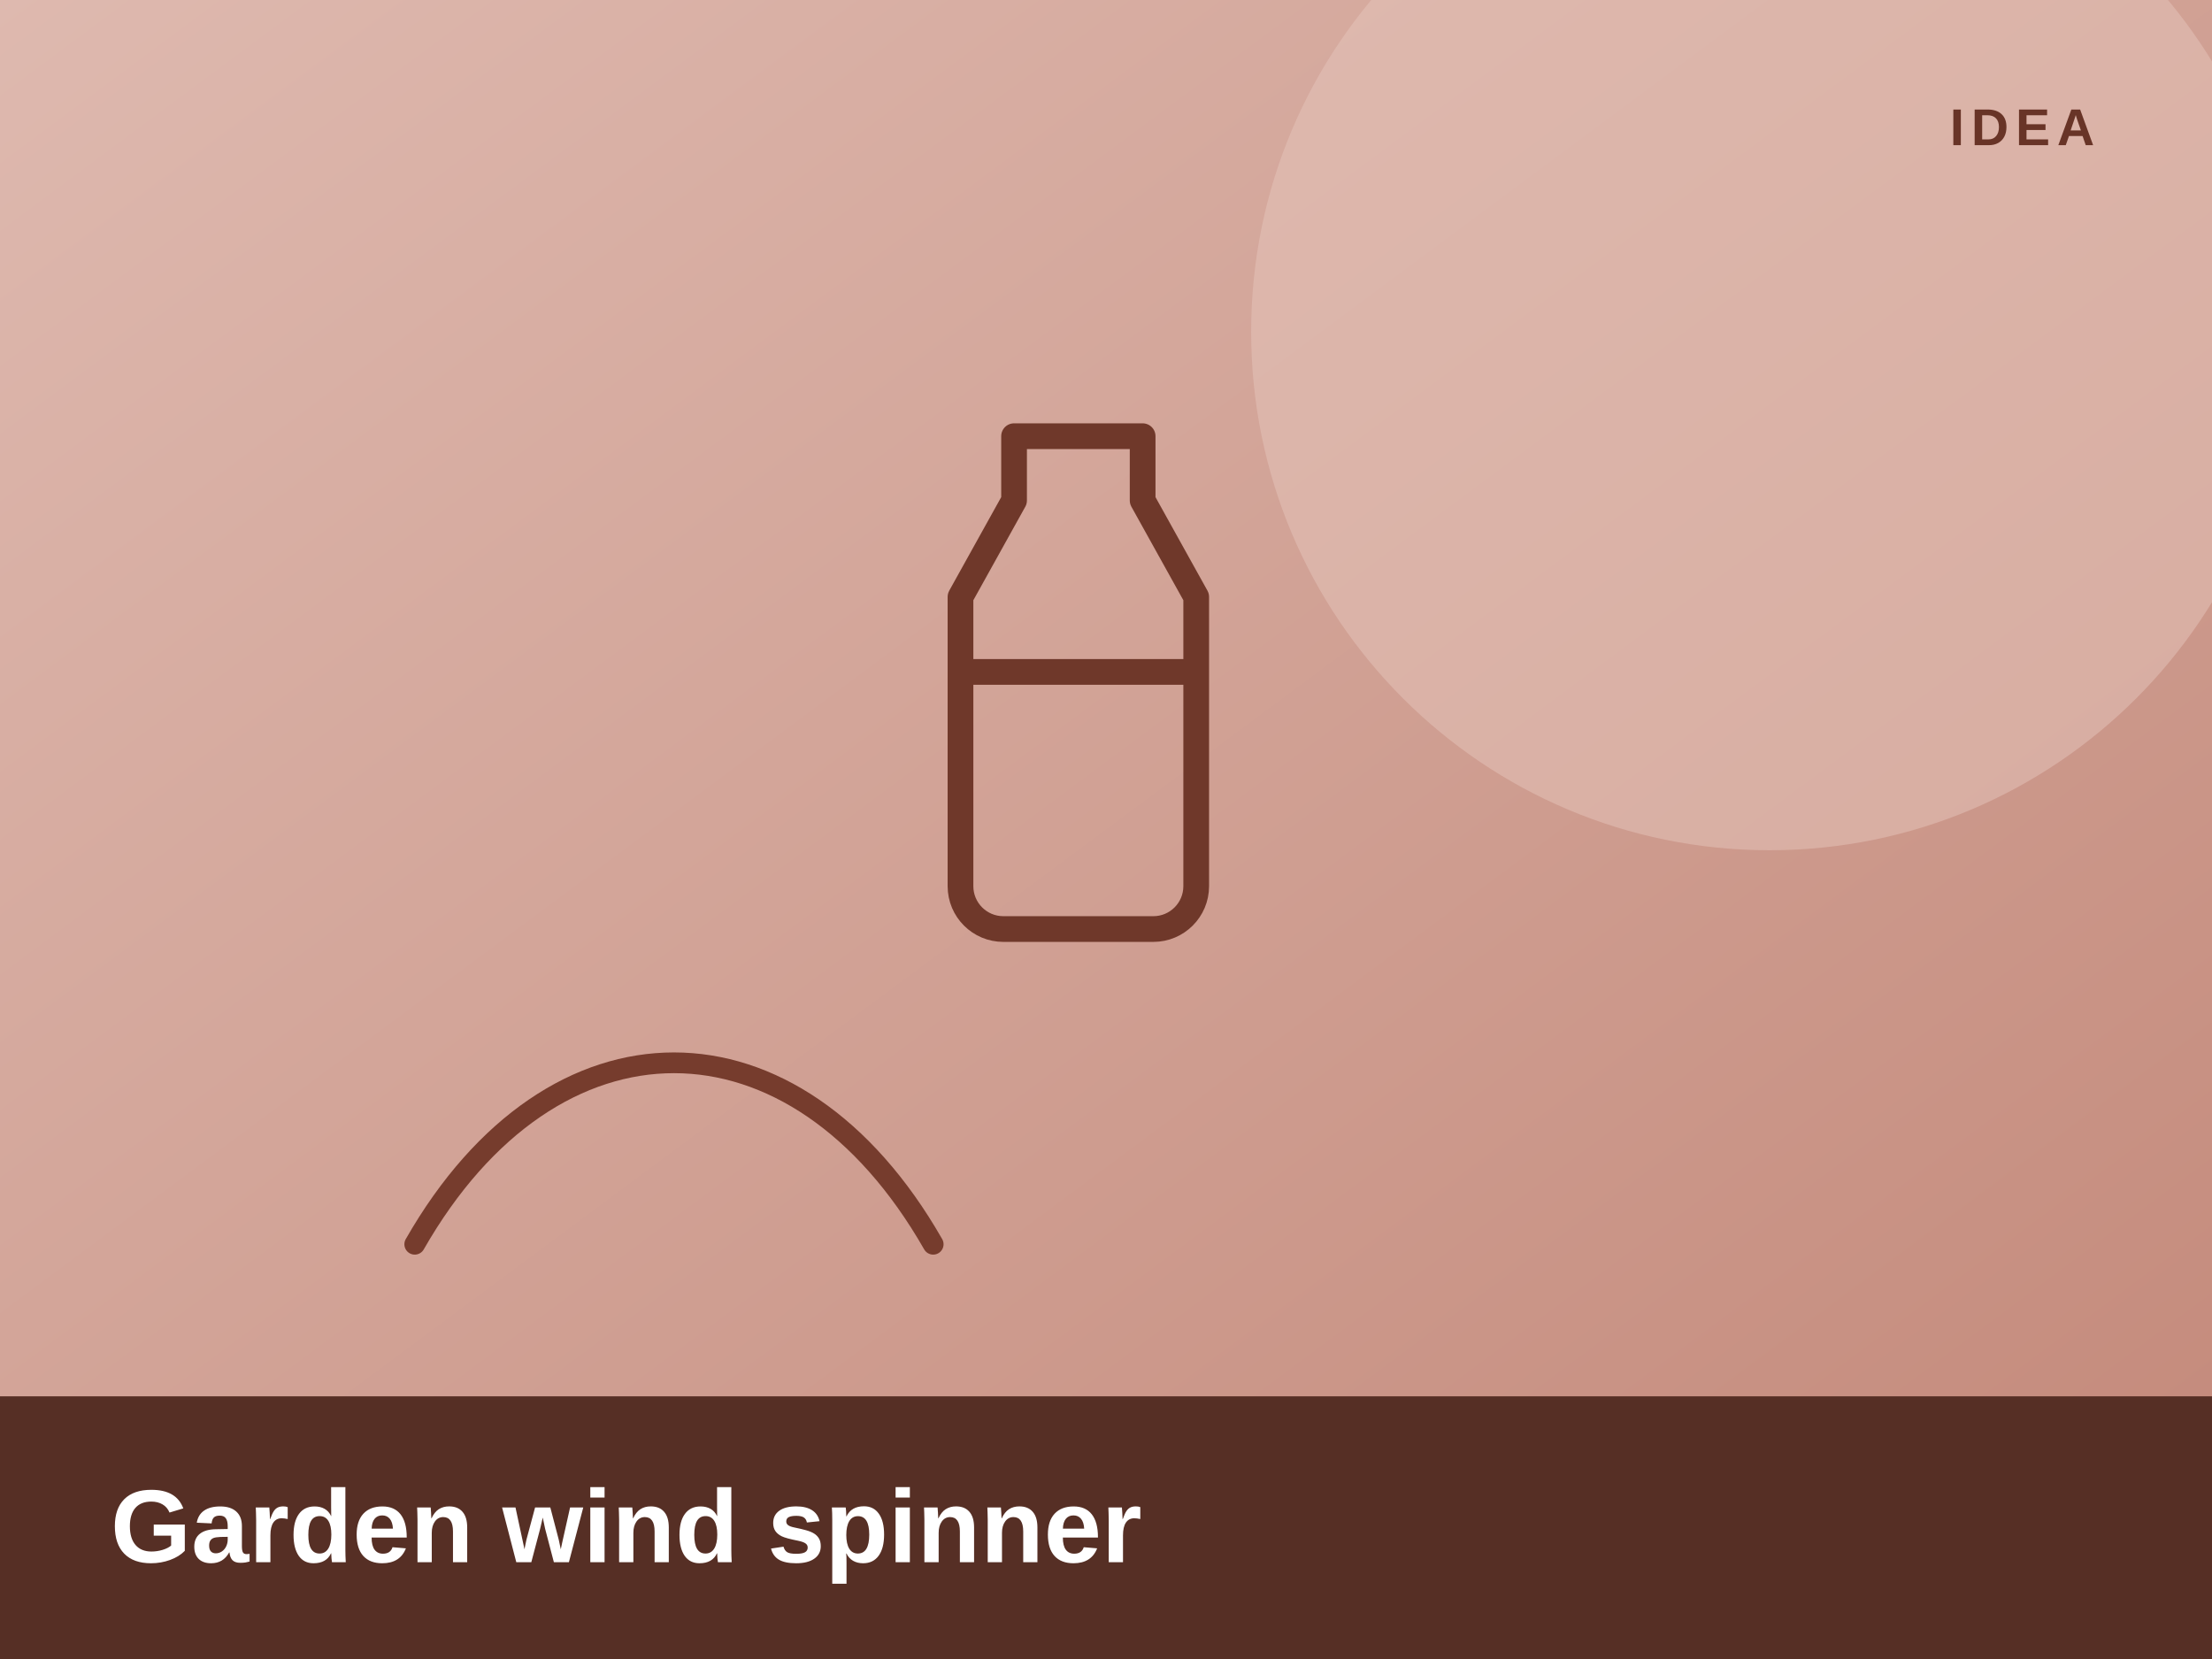
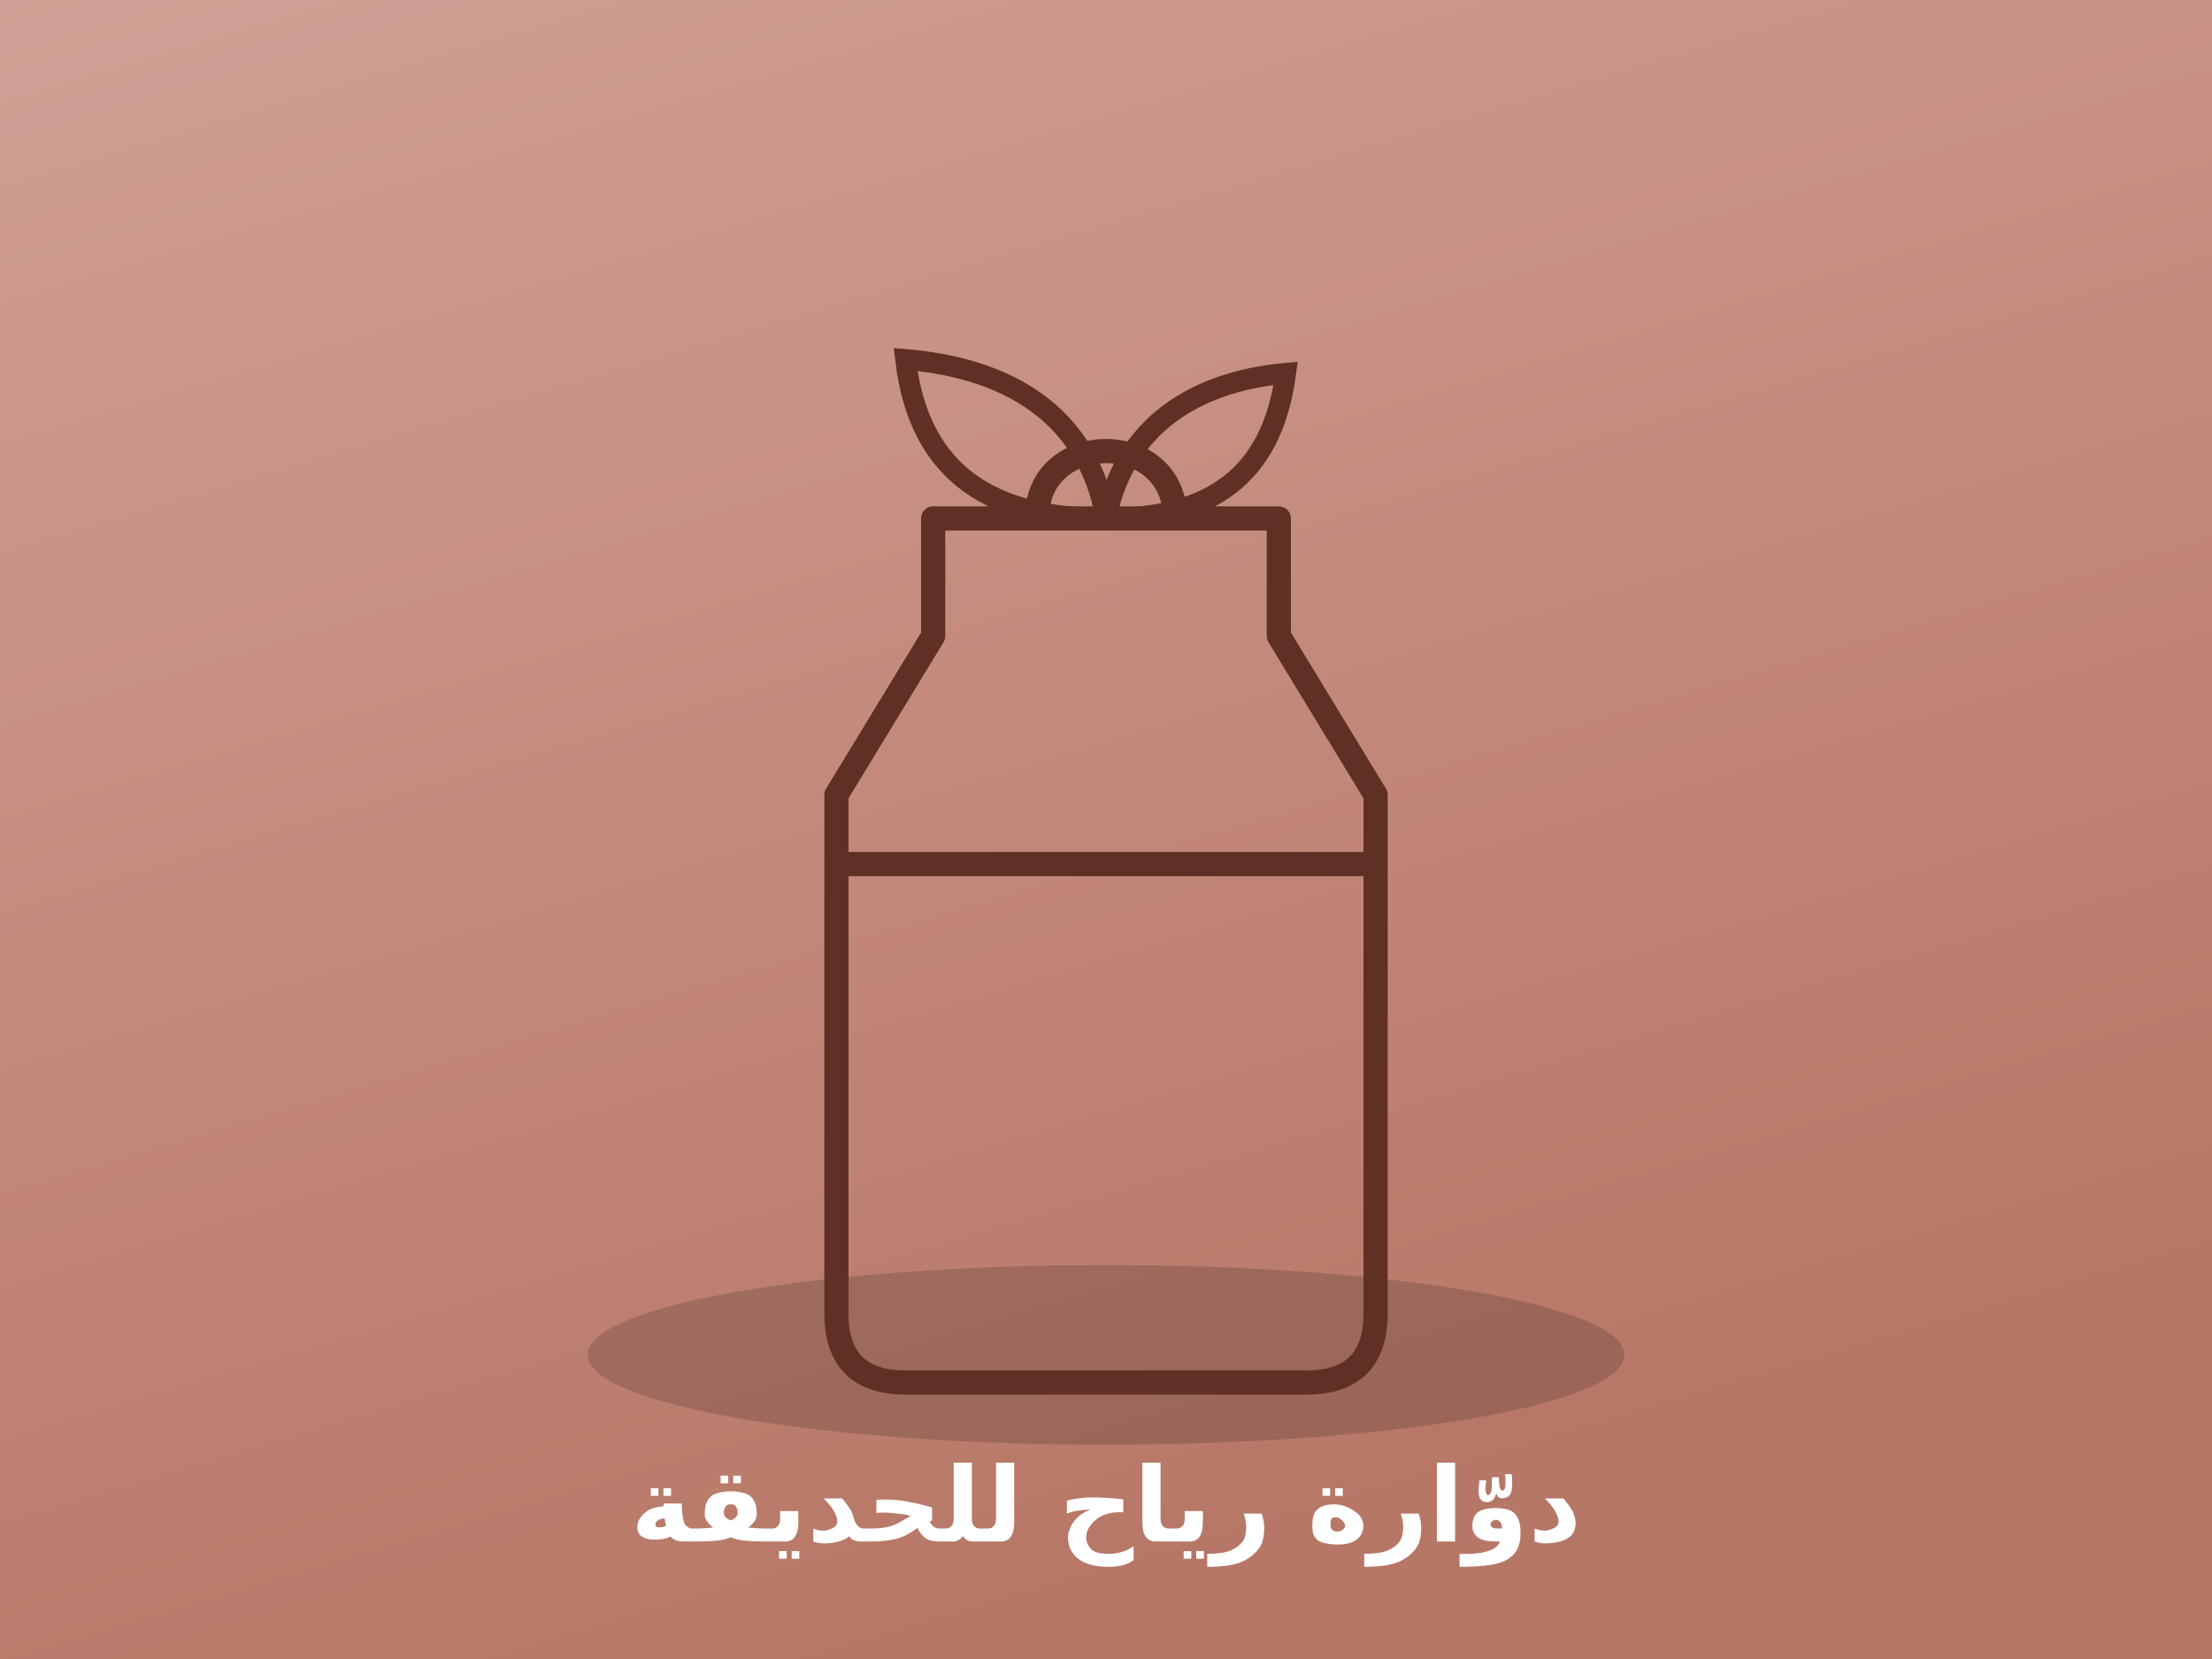
<svg xmlns="http://www.w3.org/2000/svg" width="640" height="480" viewBox="0 0 640 480">
  <defs>
-     <linearGradient id="g" x1="0" y1="0" x2="1" y2="1">
-       <stop offset="0" stop-color="hsl(12 42% 78%)" />
-       <stop offset="1" stop-color="hsl(12 38% 62%)" />
+     <linearGradient id="g" x1="0" y1="0" x2="0.4" y2="1">
+       <stop offset="0" stop-color="hsl(12 40% 70%)" />
+       <stop offset="1" stop-color="hsl(12 36% 56%)" />
    </linearGradient>
  </defs>
  <rect width="640" height="480" fill="url(#g)" />
-   <circle cx="512" cy="96" r="150" fill="hsl(12 45% 82%)" opacity="0.5" />
-   <g transform="translate(250 120) scale(3.1)" fill="none" stroke="hsl(12 45% 30%)" stroke-width="2.4" stroke-linejoin="round">
-     <path d="M14 2h12v6l5 9v27a4 4 0 0 1-4 4H13a4 4 0 0 1-4-4V17l5-9z" />
-     <path d="M9 24h22" />
+   <ellipse cx="320" cy="392" rx="150" ry="26" fill="rgba(0,0,0,0.16)" />
+   <g fill="none" stroke="hsl(12 45% 26%)" stroke-width="7" stroke-linejoin="round">
+     <path d="M270 150h100v34l28 46v150q0 20 -20 20H262q-20 0 -20 -20V230l28 -46z" />
+     <path d="M244 250h152" />
+     <path d="M300 150c0 -26 40 -26 40 0" />
  </g>
-   <path d="M120 360c40-70 110-70 150 0" fill="none" stroke="hsl(12 45% 32%)" stroke-width="6" stroke-linecap="round" />
-   <rect x="0" y="404" width="640" height="76" fill="hsl(12 40% 24%)" />
-   <text x="32" y="452" fill="#fff" font-family="'Segoe UI',Arial,sans-serif" font-size="30" font-weight="700">Garden wind spinner</text>
-   <text x="606" y="42" text-anchor="end" fill="hsl(12 45% 28%)" font-family="Arial,sans-serif" font-size="15" font-weight="700" letter-spacing="2">IDEA</text>
+   <g fill="none" stroke="hsl(12 45% 26%)" stroke-width="6" stroke-linecap="round">
+     <path d="M320 150c-6 -34 -34 -44 -58 -46c4 34 26 46 58 46z" />
+     <path d="M320 150c6 -30 30 -40 52 -42c-4 30 -22 42 -52 42z" />
+   </g>
+   <text x="320" y="446" fill="#fff" font-family="'Segoe UI',Tahoma,Arial,sans-serif" font-size="30" font-weight="700" text-anchor="middle" direction="rtl">دوّارة رياح للحديقة</text>
</svg>
